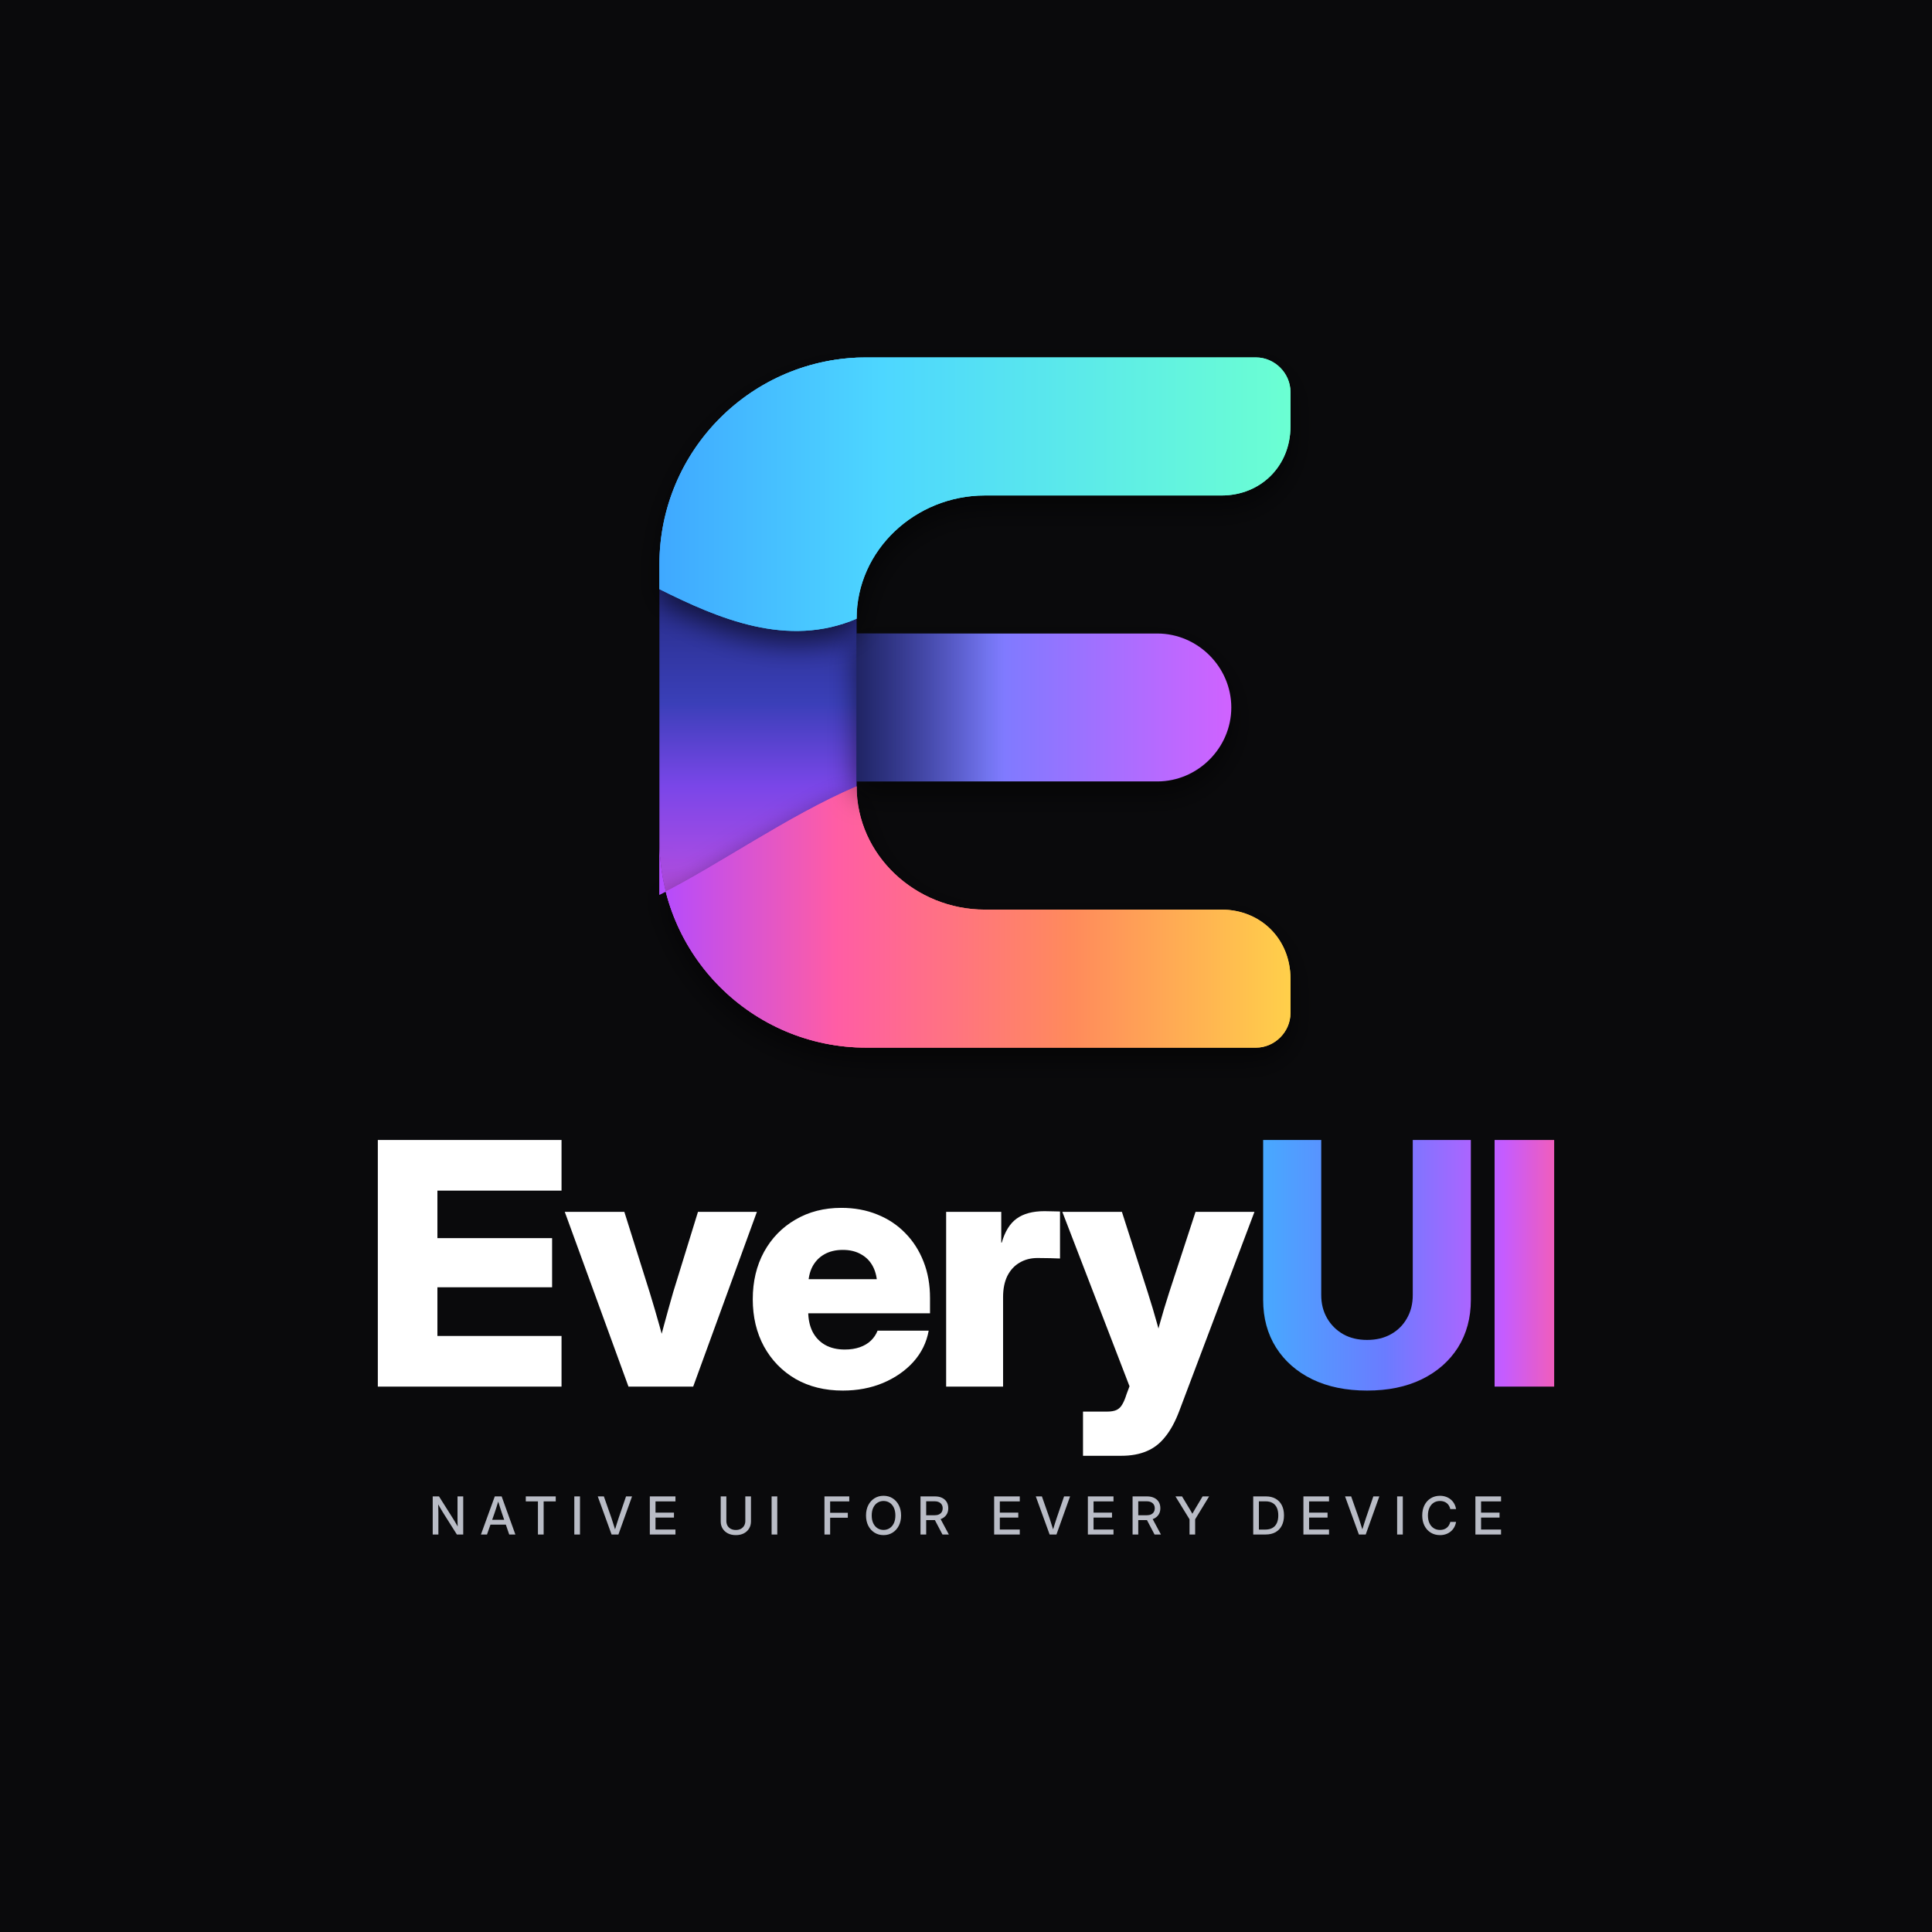
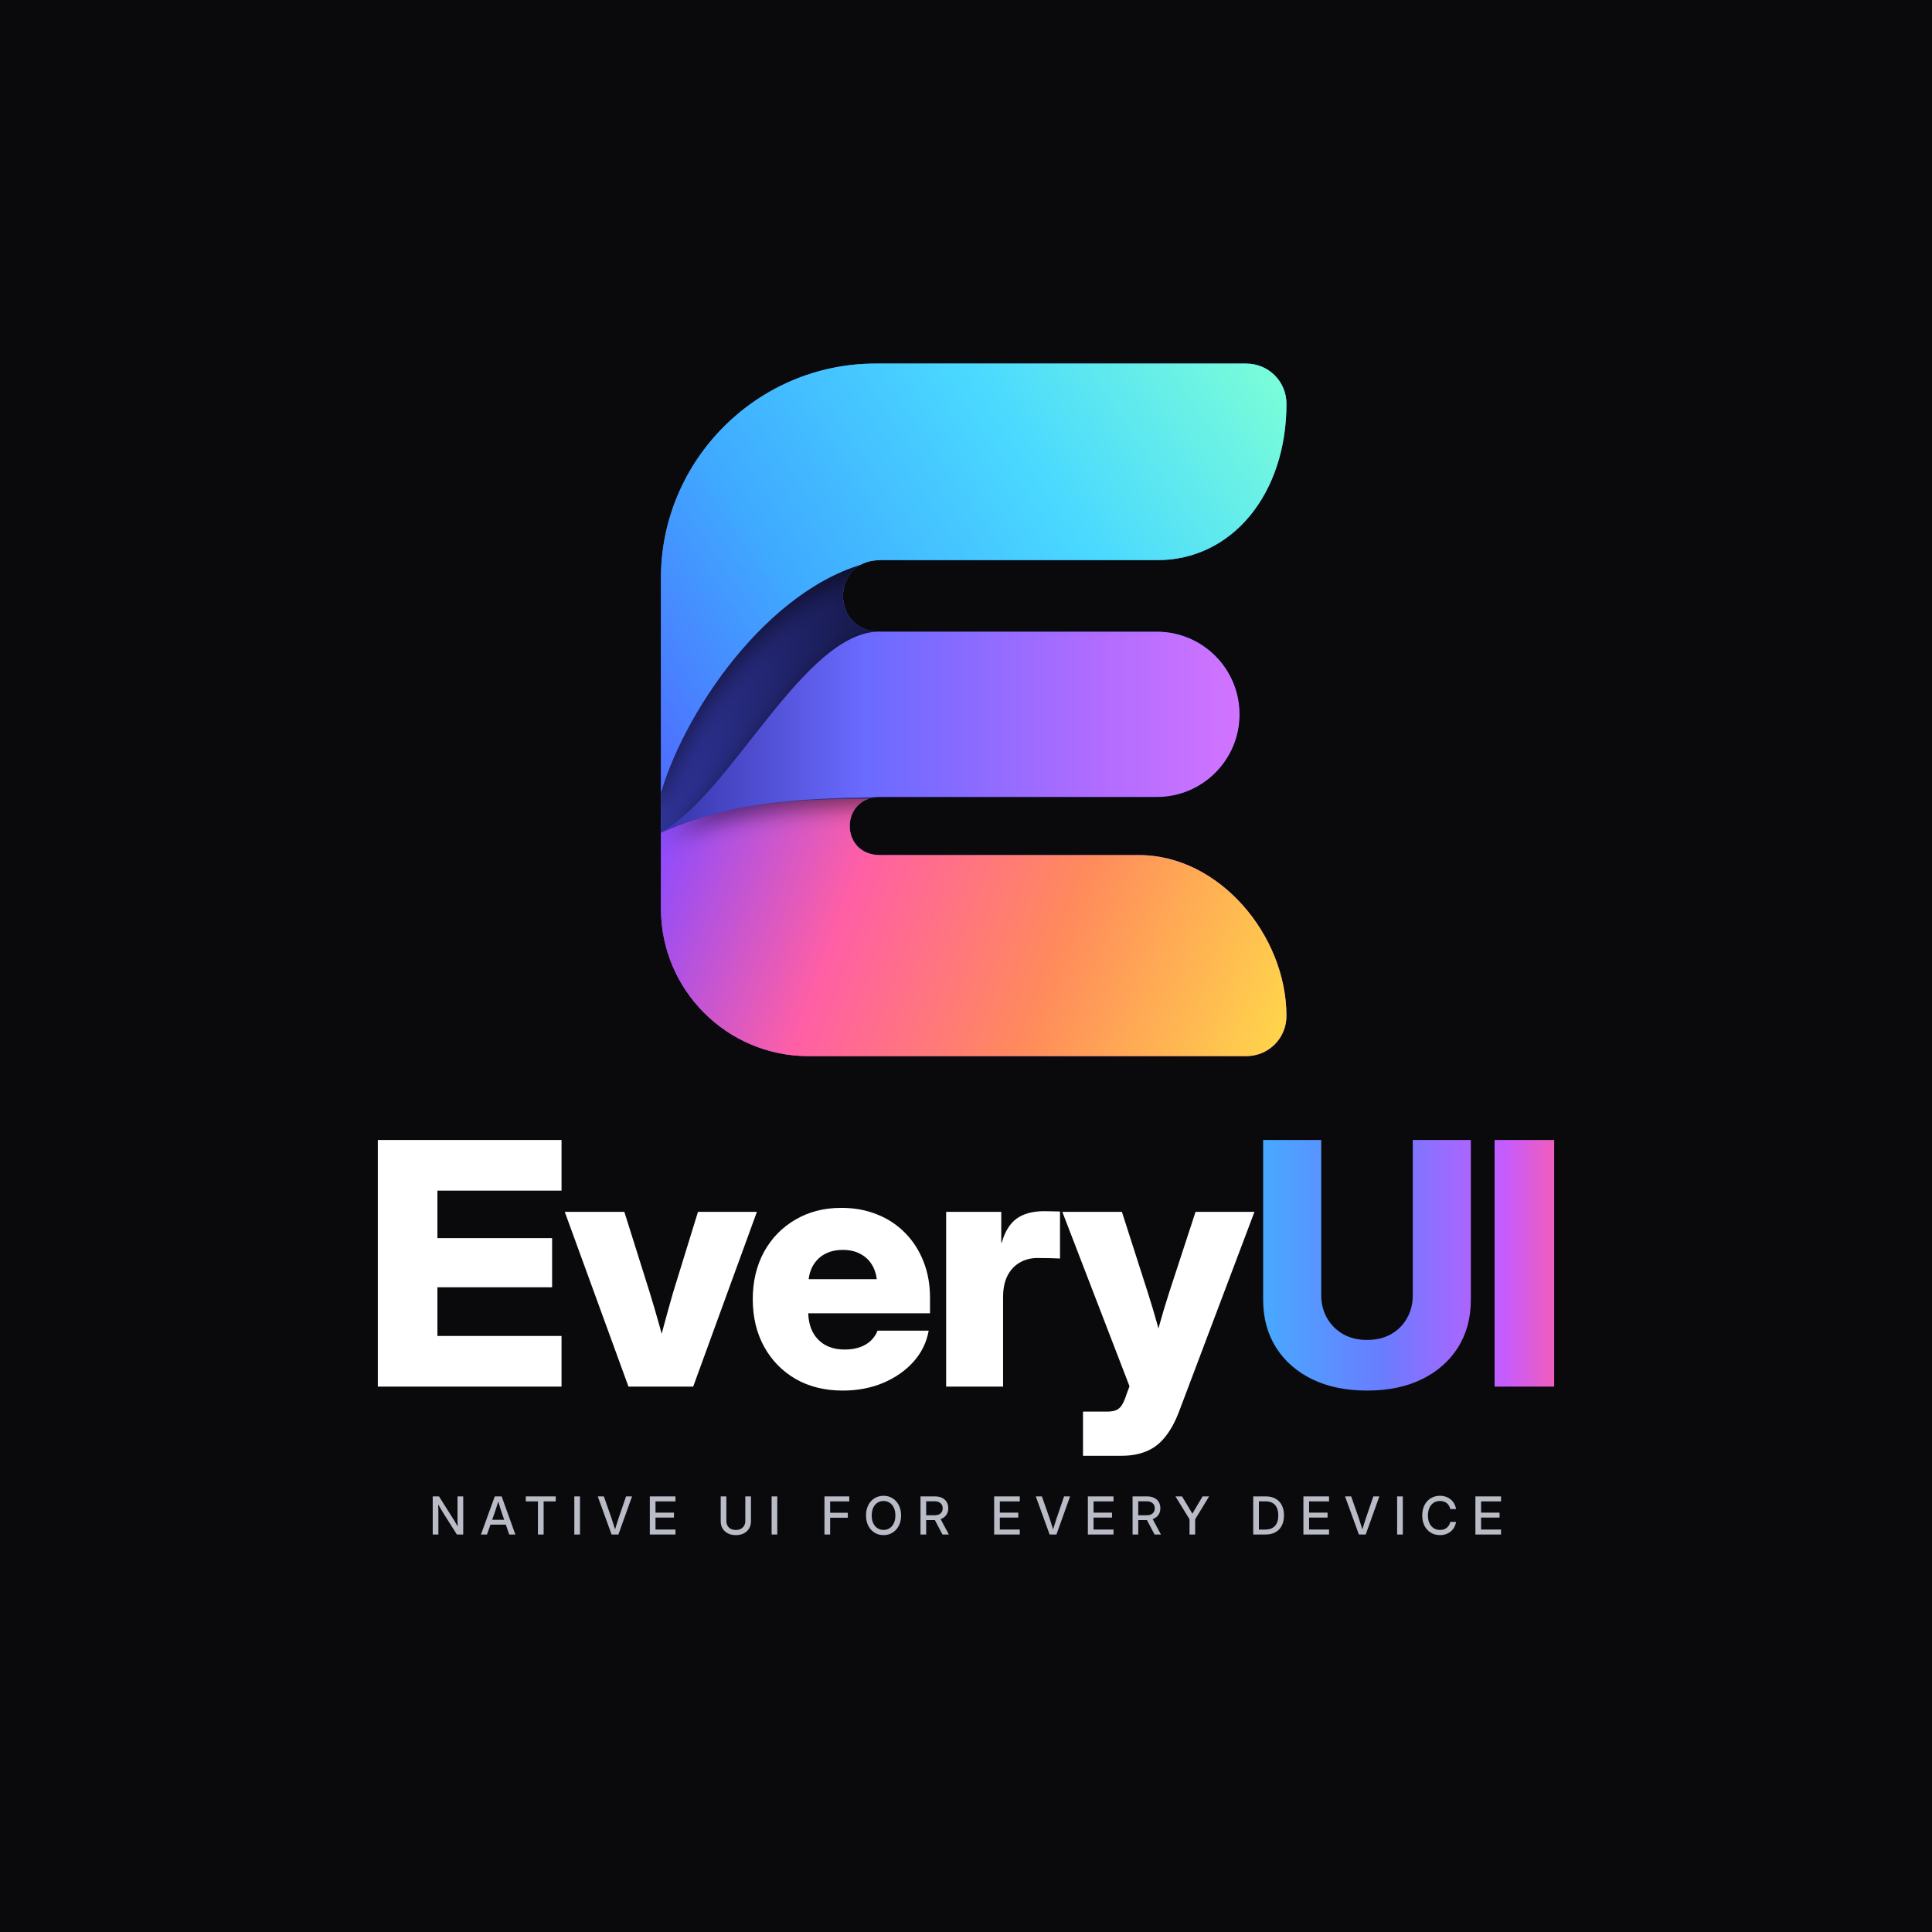
- <svg xmlns="http://www.w3.org/2000/svg" viewBox="0 0 1254 1254" width="1254" height="1254" version="1.1" id="svg28">
-   <defs id="defs21">
-     <linearGradient id="spine" x1="0" y1="0" x2="0" y2="1">
-       <stop offset="0" stop-color="#3FB4FF" id="stop1" />
-       <stop offset="0.33" stop-color="#262B85" id="stop2" />
-       <stop offset="0.50" stop-color="#3A3FB8" id="stop3" />
-       <stop offset="0.62" stop-color="#7A46E8" id="stop4" />
-       <stop offset="0.80" stop-color="#C24FE0" id="stop5" />
-       <stop offset="1" stop-color="#FF5DA5" id="stop6" />
+ <svg xmlns="http://www.w3.org/2000/svg" viewBox="0 0 1254 1254" width="1254" height="1254" version="1.1" id="svg26">
+   <defs id="defs18">
+     <path id="sil" d="M0,240 C0,108 108,0 240,0 L655,0 C680,0 700,20 700,45 C700,145 640,220 555,220 L245,220 C190,220 190,300 245,300 L555,300 A92.5,92.5 0 0 1 555,485 L245,485 C200,485 200,550 245,550 L535,550 C625,550 700,640 700,730 C700,755 680,775 655,775 L165,775 C74,775 0,701 0,610 Z" />
+     <clipPath id="clip">
+       <use href="#sil" id="use1" />
+     </clipPath>
+     <linearGradient id="base" x1="0" y1="0" x2="0" y2="1">
+       <stop offset="0" stop-color="#3A9CFF" id="stop1" />
+       <stop offset="0.6" stop-color="#5A4FD8" id="stop2" />
+       <stop offset="1" stop-color="#B84BFF" id="stop3" />
    </linearGradient>
-     <linearGradient id="top" x1="0" y1="0" x2="1" y2="0">
-       <stop offset="0" stop-color="#3FA8FF" id="stop7" />
-       <stop offset="0.35" stop-color="#4DD6FF" id="stop8" />
-       <stop offset="1" stop-color="#6BFFD2" id="stop9" />
+     <linearGradient id="top" gradientUnits="userSpaceOnUse" x1="0" y1="480" x2="700" y2="0">
+       <stop offset="0" stop-color="#4E6CFF" id="stop4" />
+       <stop offset="0.3" stop-color="#3FAAFF" id="stop5" />
+       <stop offset="0.65" stop-color="#4AD9FF" id="stop6" />
+       <stop offset="1" stop-color="#7DFFD6" id="stop7" />
    </linearGradient>
-     <linearGradient id="mid" x1="0" y1="0" x2="1" y2="0">
-       <stop offset="0" stop-color="#4650DD" id="stop10" />
-       <stop offset="0.35" stop-color="#7A7CFF" id="stop11" />
-       <stop offset="1" stop-color="#D062FF" id="stop12" />
+     <linearGradient id="fold" gradientUnits="userSpaceOnUse" x1="245" y1="0" x2="0" y2="0">
+       <stop offset="0" stop-color="#151846" id="stop8" />
+       <stop offset="1" stop-color="#2F3399" id="stop9" />
    </linearGradient>
-     <linearGradient id="bot" x1="0" y1="0" x2="1" y2="0">
-       <stop offset="0" stop-color="#B34BFF" id="stop13" />
-       <stop offset="0.28" stop-color="#FF5DA5" id="stop14" />
-       <stop offset="0.65" stop-color="#FF8A5C" id="stop15" />
-       <stop offset="1" stop-color="#FFD04A" id="stop16" />
+     <linearGradient id="mid" gradientUnits="userSpaceOnUse" x1="0" y1="0" x2="650" y2="0">
+       <stop offset="0" stop-color="#3634A8" id="stop10" />
+       <stop offset="0.35" stop-color="#6A6BFF" id="stop11" />
+       <stop offset="0.75" stop-color="#B06CFF" id="stop12" />
+       <stop offset="1" stop-color="#D274FF" id="stop13" />
    </linearGradient>
-     <linearGradient id="tuck" x1="0" y1="0" x2="1" y2="0">
-       <stop offset="0" stop-color="#000" stop-opacity="0.55" id="stop17" />
-       <stop offset="1" stop-color="#000" stop-opacity="0" id="stop18" />
+     <linearGradient id="bot" gradientUnits="userSpaceOnUse" x1="0" y1="520" x2="700" y2="775">
+       <stop offset="0" stop-color="#8B4BFF" id="stop14" />
+       <stop offset="0.3" stop-color="#FF5FA5" id="stop15" />
+       <stop offset="0.62" stop-color="#FF8A5C" id="stop16" />
+       <stop offset="1" stop-color="#FFD84A" id="stop17" />
    </linearGradient>
-     <linearGradient id="sheen" x1="0" y1="0" x2="0" y2="1">
-       <stop offset="0" stop-color="#fff" stop-opacity="0.16" id="stop19" />
-       <stop offset="0.3" stop-color="#fff" stop-opacity="0" id="stop20" />
-     </linearGradient>
-     <filter id="drop" x="-0.088" y="-0.224" width="1.177" height="1.528" color-interpolation-filters="sRGB">
-       <feGaussianBlur in="SourceAlpha" stdDeviation="14" id="feGaussianBlur20" />
-       <feOffset dy="12" result="s" id="feOffset20" />
-       <feComponentTransfer in="s" result="s2" id="feComponentTransfer20">
-         <feFuncA type="linear" slope="0.6" id="feFuncA20" />
+     <filter id="drop" x="-0.044" y="-0.128" width="1.089" height="1.3" color-interpolation-filters="sRGB">
+       <feGaussianBlur in="SourceAlpha" stdDeviation="12" id="feGaussianBlur17" />
+       <feOffset dy="10" result="s" id="feOffset17" />
+       <feComponentTransfer in="s" result="s2" id="feComponentTransfer17">
+         <feFuncA type="linear" slope="0.5" id="feFuncA17" />
      </feComponentTransfer>
-       <feMerge id="feMerge21">
-         <feMergeNode in="s2" id="feMergeNode20" />
-         <feMergeNode in="SourceGraphic" id="feMergeNode21" />
+       <feMerge id="feMerge18">
+         <feMergeNode in="s2" id="feMergeNode17" />
+         <feMergeNode in="SourceGraphic" id="feMergeNode18" />
      </feMerge>
    </filter>
  </defs>
-   <defs id="defs24">
+   <defs id="defs21">
    <linearGradient id="ui" gradientUnits="userSpaceOnUse" x1="800" y1="0" x2="1020" y2="0">
-       <stop offset="0" stop-color="#3FB4FF" id="stop21" />
-       <stop offset="0.45" stop-color="#6A7CFF" id="stop22" />
-       <stop offset="0.8" stop-color="#C55CFF" id="stop23" />
-       <stop offset="1" stop-color="#FF5DA5" id="stop24" />
+       <stop offset="0" stop-color="#3FB4FF" id="stop18" />
+       <stop offset="0.45" stop-color="#6A7CFF" id="stop19" />
+       <stop offset="0.8" stop-color="#C55CFF" id="stop20" />
+       <stop offset="1" stop-color="#FF5DA5" id="stop21" />
    </linearGradient>
  </defs>
-   <rect width="1254" height="1254" fill="#0A0A0C" id="rect24" />
-   <g transform="translate(428 232) scale(0.64)" id="g27">
-     <g id="mark">
-       <path fill="url(#spine)" d="M0,210 C0,94 94,0 210,0 L200,0 L200,700 L210,700 C94,700 0,606 0,490 Z" id="path24" />
+   <rect width="1254" height="1254" fill="#0A0A0C" id="rect21" />
+   <g transform="translate(429 236) scale(0.58)" id="g25">
+     <g id="mark" clip-path="url(#clip)">
+       <use href="#sil" fill="url(#base)" id="use21" />
+       <path fill="url(#bot)" d="M0,525 C80,490 150,487 245,487 L720,487 L720,800 L-10,800 Z" id="path21" />
+       <path fill="url(#fold)" d="M245,220 C130,240 30,380 0,480 L0,525 C80,480 160,300 245,300 Z" id="path22" />
+       <g filter="url(#drop)" id="g23">
+         <path fill="url(#top)" d="M-10,-10 L720,-10 L720,220 L245,220 C130,240 30,380 0,480 L-10,480 Z" id="path23" />
+       </g>
      <g filter="url(#drop)" id="g24">
-         <path id="botPath" fill="url(#bot)" d="M0,545 C60,515 130,465 200,435 C200,505 260,560 330,560 L570,560 C610,560 640,590 640,630 L640,665 C640,684 624,700 605,700 L210,700 C94,700 0,606 0,490 Z" />
+         <path fill="url(#mid)" d="M245,300 L555,300 A92.5,92.5 0 0 1 555,485 L245,485 C150,487 80,490 0,525 C80,480 160,300 245,300 Z" id="path24" />
      </g>
-       <use href="#botPath" fill="url(#sheen)" id="use24" />
-       <g filter="url(#drop)" id="g25">
-         <path fill="url(#mid)" d="M200,280 L505,280 C546,280 580,314 580,355 C580,396 546,430 505,430 L200,430 Z" id="path25" />
-       </g>
-       <rect x="200" y="280" width="150" height="150" fill="url(#tuck)" id="rect25" />
-       <g filter="url(#drop)" id="g26">
-         <path id="topPath" fill="url(#top)" d="M0,210 C0,94 94,0 210,0 L605,0 C624,0 640,16 640,35 L640,70 C640,110 610,140 570,140 L330,140 C260,140 200,195 200,265 C130,295 60,265 0,235 Z" />
-       </g>
-       <use href="#topPath" fill="url(#sheen)" id="use26" />
    </g>
  </g>
-   <g id="text27" style="font-weight:800;font-size:220px;font-family:'Adwaita Sans', Inter, 'Fira Sans', sans-serif;letter-spacing:-5;text-anchor:middle;fill:#ffffff" aria-label="EveryUI">
-     <path d="M 245.235,900 V 739.941 h 119.238 v 32.871 h -80.566 v 30.83 h 74.443 v 31.904 h -74.443 v 31.582 h 80.566 V 900 Z m 162.686,0 -41.357,-113.438 h 38.672 l 16.436,52.207 q 3.33,10.85 6.338,21.592 3.008,10.742 5.908,21.592 h -8.809 q 2.9,-10.85 5.801,-21.592 2.9,-10.742 6.016,-21.592 l 16.113,-52.207 h 38.242 L 449.923,900 Z m 139.113,2.578 q -17.402,0 -30.615,-7.52 -13.105,-7.627 -20.518,-21.055 -7.305,-13.428 -7.305,-30.723 0,-17.295 7.305,-30.723 7.412,-13.428 20.41,-20.947 12.998,-7.627 29.756,-7.627 12.783,0 23.311,4.297 10.527,4.189 18.154,12.031 7.734,7.842 11.924,18.584 4.189,10.635 4.189,23.525 v 9.99 H 500.627 V 830.283 h 85.723 l -16.973,4.512 q 0,-7.305 -2.686,-12.568 -2.686,-5.264 -7.734,-8.057 -4.941,-2.9 -11.924,-2.9 -6.982,0 -12.031,2.9 -4.941,2.793 -7.734,8.057 -2.686,5.264 -2.686,12.568 v 16.328 q 0,7.52 2.793,13.213 2.9,5.586 8.164,8.594 5.371,3.008 12.783,3.008 5.479,0 9.775,-1.504 4.297,-1.504 7.197,-4.297 2.9,-2.793 4.297,-6.445 h 33.193 q -2.041,11.387 -9.883,20.195 -7.842,8.701 -19.766,13.75 -11.816,4.941 -26.104,4.941 z M 614.114,900 V 786.562 h 35.771 v 19.98 h 0.322 q 3.115,-10.85 9.668,-15.576 6.66,-4.834 18.047,-4.834 3.008,0 5.371,0.107 2.471,0 4.727,0.107 v 30.508 q -2.041,-0.107 -6.338,-0.215 -4.189,-0.107 -8.271,-0.107 -6.553,0 -11.602,3.008 -5.049,2.9 -7.949,8.594 -2.793,5.693 -2.793,13.75 V 900 Z m 88.831,44.902 V 916.221 h 15.684 q 3.867,0 6.123,-1.074 2.256,-1.074 3.652,-3.545 1.504,-2.471 2.793,-6.66 l 1.934,-5.156 -43.613,-113.223 h 38.672 l 16.758,52.207 q 3.438,10.742 6.445,21.592 3.008,10.742 5.908,21.592 h -10.527 q 2.793,-10.85 5.693,-21.699 3.008,-10.85 6.445,-21.484 l 17.08,-52.207 h 38.242 l -48.877,129.443 q -3.867,10.205 -9.023,16.543 -5.049,6.445 -12.031,9.346 -6.982,3.008 -16.543,3.008 -6.016,0 -12.461,0 -6.338,0 -12.354,0 z" id="path28" />
-     <path style="fill:url(#ui)" d="m 887.329,902.578 q -20.41,0 -35.557,-7.305 -15.146,-7.412 -23.525,-20.625 -8.379,-13.32 -8.379,-30.938 V 739.941 H 857.573 V 840.596 q 0,8.379 3.76,14.932 3.76,6.553 10.42,10.42 6.66,3.76 15.576,3.76 8.916,0 15.576,-3.76 6.66,-3.76 10.312,-10.312 3.76,-6.553 3.76,-15.039 V 739.941 h 37.705 v 103.77 q 0,17.617 -8.379,30.938 -8.379,13.213 -23.525,20.625 -15.039,7.305 -35.449,7.305 z M 1008.765,739.941 V 900 H 970.093 V 739.941 Z" id="path29" />
+   <g id="text25" style="font-weight:800;font-size:220px;font-family:'Adwaita Sans', Inter, 'Fira Sans', sans-serif;letter-spacing:-5;text-anchor:middle;fill:#ffffff" aria-label="EveryUI">
+     <path d="M 245.235,900 V 739.941 h 119.238 v 32.871 h -80.566 v 30.83 h 74.443 v 31.904 h -74.443 v 31.582 h 80.566 V 900 Z m 162.686,0 -41.357,-113.438 h 38.672 l 16.436,52.207 q 3.33,10.85 6.338,21.592 3.008,10.742 5.908,21.592 h -8.809 q 2.9,-10.85 5.801,-21.592 2.9,-10.742 6.016,-21.592 l 16.113,-52.207 h 38.242 L 449.923,900 Z m 139.113,2.578 q -17.402,0 -30.615,-7.52 -13.105,-7.627 -20.518,-21.055 -7.305,-13.428 -7.305,-30.723 0,-17.295 7.305,-30.723 7.412,-13.428 20.41,-20.947 12.998,-7.627 29.756,-7.627 12.783,0 23.311,4.297 10.527,4.189 18.154,12.031 7.734,7.842 11.924,18.584 4.189,10.635 4.189,23.525 v 9.99 H 500.627 V 830.283 h 85.723 l -16.973,4.512 q 0,-7.305 -2.686,-12.568 -2.686,-5.264 -7.734,-8.057 -4.941,-2.9 -11.924,-2.9 -6.982,0 -12.031,2.9 -4.941,2.793 -7.734,8.057 -2.686,5.264 -2.686,12.568 v 16.328 q 0,7.52 2.793,13.213 2.9,5.586 8.164,8.594 5.371,3.008 12.783,3.008 5.479,0 9.775,-1.504 4.297,-1.504 7.197,-4.297 2.9,-2.793 4.297,-6.445 h 33.193 q -2.041,11.387 -9.883,20.195 -7.842,8.701 -19.766,13.75 -11.816,4.941 -26.104,4.941 z M 614.114,900 V 786.562 h 35.771 v 19.98 h 0.322 q 3.115,-10.85 9.668,-15.576 6.66,-4.834 18.047,-4.834 3.008,0 5.371,0.107 2.471,0 4.727,0.107 v 30.508 q -2.041,-0.107 -6.338,-0.215 -4.189,-0.107 -8.271,-0.107 -6.553,0 -11.602,3.008 -5.049,2.9 -7.949,8.594 -2.793,5.693 -2.793,13.75 V 900 Z m 88.831,44.902 V 916.221 h 15.684 q 3.867,0 6.123,-1.074 2.256,-1.074 3.652,-3.545 1.504,-2.471 2.793,-6.66 l 1.934,-5.156 -43.613,-113.223 h 38.672 l 16.758,52.207 q 3.438,10.742 6.445,21.592 3.008,10.742 5.908,21.592 h -10.527 q 2.793,-10.85 5.693,-21.699 3.008,-10.85 6.445,-21.484 l 17.08,-52.207 h 38.242 l -48.877,129.443 q -3.867,10.205 -9.023,16.543 -5.049,6.445 -12.031,9.346 -6.982,3.008 -16.543,3.008 -6.016,0 -12.461,0 -6.338,0 -12.354,0 z" id="path26" />
+     <path style="fill:url(#ui)" d="m 887.329,902.578 q -20.41,0 -35.557,-7.305 -15.146,-7.412 -23.525,-20.625 -8.379,-13.32 -8.379,-30.938 V 739.941 H 857.573 V 840.596 q 0,8.379 3.76,14.932 3.76,6.553 10.42,10.42 6.66,3.76 15.576,3.76 8.916,0 15.576,-3.76 6.66,-3.76 10.312,-10.312 3.76,-6.553 3.76,-15.039 V 739.941 h 37.705 v 103.77 q 0,17.617 -8.379,30.938 -8.379,13.213 -23.525,20.625 -15.039,7.305 -35.449,7.305 z M 1008.765,739.941 V 900 H 970.093 V 739.941 Z" id="path27" />
  </g>
-   <path d="m 280.858,996 v -24.736 h 4.084 l 9.446,14.958 q 0.332,0.531 0.863,1.428 0.531,0.88 1.129,1.926 0.598,1.029 1.129,2.009 l -0.382,0.847 q -0.033,-0.963 -0.083,-2.241 -0.05,-1.278 -0.066,-2.44 -0.017,-1.162 -0.017,-1.76 v -14.726 h 3.702 V 996 h -4.117 l -8.45,-13.364 q -0.382,-0.614 -1.029,-1.677 -0.647,-1.062 -1.478,-2.474 -0.83,-1.411 -1.776,-3.055 l 0.531,-0.714 q 0.083,1.893 0.116,3.437 0.05,1.544 0.066,2.673 0.017,1.129 0.017,1.793 V 996 Z m 31.312,0 8.981,-24.736 h 4.449 L 334.516,996 h -4.001 l -4.765,-13.945 q -0.581,-1.776 -1.262,-3.885 -0.681,-2.108 -1.627,-5.229 h 1.046 q -0.946,3.121 -1.627,5.229 -0.681,2.108 -1.278,3.885 L 316.088,996 Z m 4.98,-6.425 v -3.138 h 12.401 v 3.138 z m 24.124,-15.074 v -3.237 h 19.44 v 3.237 h -7.853 V 996 h -3.702 v -21.499 z m 35.181,-3.237 V 996 h -3.686 V 971.264 Z M 396.96,996 387.979,971.264 h 3.968 l 4.897,13.945 q 0.515,1.561 1.212,3.802 0.714,2.225 1.693,5.312 h -1.046 q 0.946,-3.088 1.644,-5.312 0.714,-2.241 1.229,-3.802 l 4.765,-13.945 h 3.901 L 401.393,996 Z m 24.821,0 v -24.736 h 16.635 v 3.237 h -12.949 v 7.288 h 11.986 v 3.204 h -11.986 v 7.77 H 438.416 V 996 Z m 55.818,0.398 q -2.955,0 -5.163,-1.146 -2.208,-1.146 -3.437,-3.138 -1.212,-2.009 -1.212,-4.582 v -16.27 h 3.669 v 15.971 q 0,1.693 0.73,3.021 0.747,1.312 2.125,2.059 1.395,0.747 3.304,0.747 1.893,0 3.271,-0.747 1.378,-0.764 2.125,-2.075 0.747,-1.312 0.747,-3.005 v -15.971 h 3.669 v 16.27 q 0,2.573 -1.229,4.582 -1.212,2.009 -3.42,3.154 -2.208,1.129 -5.18,1.129 z m 26.913,-25.135 V 996 h -3.686 V 971.264 Z M 535.13,996 v -24.736 h 16.104 v 3.237 h -12.418 v 7.404 h 11.472 v 3.188 H 538.816 V 996 Z m 38.345,0.398 q -3.287,0 -5.86,-1.61 -2.573,-1.61 -4.051,-4.482 -1.461,-2.889 -1.461,-6.657 0,-3.802 1.461,-6.674 1.478,-2.889 4.051,-4.499 2.573,-1.61 5.86,-1.61 3.304,0 5.86,1.61 2.573,1.61 4.051,4.499 1.478,2.872 1.478,6.674 0,3.769 -1.478,6.657 -1.478,2.872 -4.051,4.482 -2.557,1.61 -5.86,1.61 z m 0,-3.37 q 2.142,0 3.885,-1.079 1.743,-1.096 2.772,-3.188 1.029,-2.108 1.029,-5.113 0,-3.021 -1.029,-5.13 -1.029,-2.108 -2.772,-3.188 -1.743,-1.096 -3.885,-1.096 -2.125,0 -3.868,1.096 -1.743,1.079 -2.772,3.188 -1.029,2.108 -1.029,5.13 0,3.005 1.029,5.113 1.029,2.092 2.772,3.188 1.743,1.079 3.868,1.079 z M 597.467,996 v -24.736 h 9.413 q 2.656,0 4.582,0.946 1.942,0.93 2.988,2.656 1.046,1.727 1.046,4.101 0,2.357 -1.112,4.084 -1.112,1.727 -3.104,2.656 -1.992,0.93 -4.648,0.93 h -7.039 v -3.138 h 7.139 q 1.594,0 2.739,-0.548 1.162,-0.548 1.776,-1.561 0.614,-1.029 0.614,-2.424 0,-1.395 -0.631,-2.391 -0.614,-1.013 -1.776,-1.561 -1.146,-0.564 -2.739,-0.564 h -5.562 V 996 Z m 14.261,0 -5.86,-11.14 h 4.034 L 615.878,996 Z m 33.539,0 v -24.736 h 16.635 v 3.237 h -12.949 v 7.288 h 11.986 v 3.204 h -11.986 v 7.77 h 12.949 V 996 Z m 36.011,0 -8.981,-24.736 h 3.968 l 4.897,13.945 q 0.515,1.561 1.212,3.802 0.714,2.225 1.693,5.312 h -1.046 q 0.946,-3.088 1.644,-5.312 0.714,-2.241 1.229,-3.802 l 4.765,-13.945 h 3.901 L 685.71,996 Z m 24.821,0 v -24.736 h 16.635 v 3.237 h -12.949 v 7.288 h 11.986 v 3.204 h -11.986 v 7.77 h 12.949 V 996 Z m 29.021,0 v -24.736 h 9.413 q 2.656,0 4.582,0.946 1.942,0.93 2.988,2.656 1.046,1.727 1.046,4.101 0,2.357 -1.112,4.084 -1.112,1.727 -3.104,2.656 -1.992,0.93 -4.648,0.93 h -7.039 v -3.138 h 7.139 q 1.594,0 2.739,-0.548 1.162,-0.548 1.776,-1.561 0.614,-1.029 0.614,-2.424 0,-1.395 -0.631,-2.391 -0.614,-1.013 -1.776,-1.561 -1.146,-0.564 -2.739,-0.564 h -5.562 V 996 Z m 14.261,0 -5.86,-11.14 h 4.034 L 753.531,996 Z m 22.703,0 v -9.878 l -9.131,-14.858 h 4.267 l 4.698,7.803 q 0.697,1.145 1.345,2.291 0.647,1.129 1.278,2.258 h -1.212 q 0.614,-1.129 1.262,-2.258 0.647,-1.146 1.328,-2.291 l 4.648,-7.803 h 4.233 l -9.064,14.858 V 996 Z m 49.344,0 h -6.093 v -3.204 h 5.86 q 2.889,0 4.765,-1.096 1.876,-1.096 2.806,-3.154 0.93,-2.075 0.93,-4.947 0,-2.872 -0.913,-4.914 -0.913,-2.042 -2.756,-3.121 -1.826,-1.096 -4.582,-1.096 h -6.242 v -3.204 h 6.475 q 3.636,0 6.259,1.494 2.64,1.478 4.051,4.25 1.411,2.756 1.411,6.591 0,3.835 -1.428,6.624 -1.411,2.772 -4.084,4.283 Q 825.212,996 821.427,996 Z m -4.316,-24.736 V 996 h -3.686 V 971.264 Z M 846,996 v -24.736 h 16.635 v 3.237 h -12.949 v 7.288 h 11.986 v 3.204 h -11.986 v 7.77 h 12.949 V 996 Z m 36.011,0 -8.981,-24.736 h 3.968 l 4.897,13.945 q 0.515,1.561 1.212,3.802 0.714,2.225 1.693,5.312 h -1.046 q 0.946,-3.088 1.644,-5.312 0.714,-2.241 1.229,-3.802 l 4.765,-13.945 h 3.901 L 886.443,996 Z m 28.507,-24.736 V 996 h -3.686 v -24.736 z m 24.141,25.135 q -3.403,0 -6.01,-1.61 -2.606,-1.61 -4.067,-4.482 -1.461,-2.872 -1.461,-6.657 0,-3.818 1.461,-6.69 1.461,-2.889 4.067,-4.482 2.606,-1.61 6.01,-1.61 2.025,0 3.769,0.614 1.76,0.598 3.138,1.727 1.395,1.129 2.291,2.723 0.896,1.594 1.229,3.569 h -3.752 q -0.266,-1.262 -0.863,-2.241 -0.598,-0.98 -1.461,-1.66 -0.863,-0.681 -1.959,-1.013 -1.096,-0.349 -2.357,-0.349 -2.44,0 -4.2,1.179 -1.76,1.179 -2.723,3.304 -0.946,2.108 -0.946,4.931 0,2.806 0.946,4.914 0.963,2.108 2.723,3.287 1.76,1.179 4.2,1.179 1.262,0 2.341,-0.332 1.096,-0.349 1.959,-1.013 0.863,-0.681 1.461,-1.66 0.598,-0.979 0.896,-2.225 h 3.735 q -0.315,1.959 -1.229,3.553 -0.896,1.594 -2.291,2.723 -1.378,1.129 -3.138,1.727 -1.743,0.598 -3.769,0.598 z M 957.636,996 V 971.264 H 974.271 v 3.237 h -12.949 v 7.288 h 11.986 v 3.204 h -11.986 v 7.77 H 974.271 V 996 Z" id="text28" style="font-weight:500;font-size:34px;font-family:'Adwaita Sans', Inter, 'Fira Sans', sans-serif;letter-spacing:9;text-anchor:middle;fill:#b9bcc6" aria-label="NATIVE UI FOR EVERY DEVICE" />
+   <path d="m 280.858,996 v -24.736 h 4.084 l 9.446,14.958 q 0.332,0.531 0.863,1.428 0.531,0.88 1.129,1.926 0.598,1.029 1.129,2.009 l -0.382,0.847 q -0.033,-0.963 -0.083,-2.241 -0.05,-1.278 -0.066,-2.44 -0.017,-1.162 -0.017,-1.76 v -14.726 h 3.702 V 996 h -4.117 l -8.45,-13.364 q -0.382,-0.614 -1.029,-1.677 -0.647,-1.062 -1.478,-2.474 -0.83,-1.411 -1.776,-3.055 l 0.531,-0.714 q 0.083,1.893 0.116,3.437 0.05,1.544 0.066,2.673 0.017,1.129 0.017,1.793 V 996 Z m 31.312,0 8.981,-24.736 h 4.449 L 334.516,996 h -4.001 l -4.765,-13.945 q -0.581,-1.776 -1.262,-3.885 -0.681,-2.108 -1.627,-5.229 h 1.046 q -0.946,3.121 -1.627,5.229 -0.681,2.108 -1.278,3.885 L 316.088,996 Z m 4.98,-6.425 v -3.138 h 12.401 v 3.138 z m 24.124,-15.074 v -3.237 h 19.44 v 3.237 h -7.853 V 996 h -3.702 v -21.499 z m 35.181,-3.237 V 996 h -3.686 V 971.264 Z M 396.96,996 387.979,971.264 h 3.968 l 4.897,13.945 q 0.515,1.561 1.212,3.802 0.714,2.225 1.693,5.312 h -1.046 q 0.946,-3.088 1.644,-5.312 0.714,-2.241 1.229,-3.802 l 4.765,-13.945 h 3.901 L 401.393,996 Z m 24.821,0 v -24.736 h 16.635 v 3.237 h -12.949 v 7.288 h 11.986 v 3.204 h -11.986 v 7.77 H 438.416 V 996 Z m 55.818,0.398 q -2.955,0 -5.163,-1.146 -2.208,-1.146 -3.437,-3.138 -1.212,-2.009 -1.212,-4.582 v -16.27 h 3.669 v 15.971 q 0,1.693 0.73,3.021 0.747,1.312 2.125,2.059 1.395,0.747 3.304,0.747 1.893,0 3.271,-0.747 1.378,-0.764 2.125,-2.075 0.747,-1.312 0.747,-3.005 v -15.971 h 3.669 v 16.27 q 0,2.573 -1.229,4.582 -1.212,2.009 -3.42,3.154 -2.208,1.129 -5.18,1.129 z m 26.913,-25.135 V 996 h -3.686 V 971.264 Z M 535.13,996 v -24.736 h 16.104 v 3.237 h -12.418 v 7.404 h 11.472 v 3.188 H 538.816 V 996 Z m 38.345,0.398 q -3.287,0 -5.86,-1.61 -2.573,-1.61 -4.051,-4.482 -1.461,-2.889 -1.461,-6.657 0,-3.802 1.461,-6.674 1.478,-2.889 4.051,-4.499 2.573,-1.61 5.86,-1.61 3.304,0 5.86,1.61 2.573,1.61 4.051,4.499 1.478,2.872 1.478,6.674 0,3.769 -1.478,6.657 -1.478,2.872 -4.051,4.482 -2.557,1.61 -5.86,1.61 z m 0,-3.37 q 2.142,0 3.885,-1.079 1.743,-1.096 2.772,-3.188 1.029,-2.108 1.029,-5.113 0,-3.021 -1.029,-5.13 -1.029,-2.108 -2.772,-3.188 -1.743,-1.096 -3.885,-1.096 -2.125,0 -3.868,1.096 -1.743,1.079 -2.772,3.188 -1.029,2.108 -1.029,5.13 0,3.005 1.029,5.113 1.029,2.092 2.772,3.188 1.743,1.079 3.868,1.079 z M 597.467,996 v -24.736 h 9.413 q 2.656,0 4.582,0.946 1.942,0.93 2.988,2.656 1.046,1.727 1.046,4.101 0,2.357 -1.112,4.084 -1.112,1.727 -3.104,2.656 -1.992,0.93 -4.648,0.93 h -7.039 v -3.138 h 7.139 q 1.594,0 2.739,-0.548 1.162,-0.548 1.776,-1.561 0.614,-1.029 0.614,-2.424 0,-1.395 -0.631,-2.391 -0.614,-1.013 -1.776,-1.561 -1.146,-0.564 -2.739,-0.564 h -5.562 V 996 Z m 14.261,0 -5.86,-11.14 h 4.034 L 615.878,996 Z m 33.539,0 v -24.736 h 16.635 v 3.237 h -12.949 v 7.288 h 11.986 v 3.204 h -11.986 v 7.77 h 12.949 V 996 Z m 36.011,0 -8.981,-24.736 h 3.968 l 4.897,13.945 q 0.515,1.561 1.212,3.802 0.714,2.225 1.693,5.312 h -1.046 q 0.946,-3.088 1.644,-5.312 0.714,-2.241 1.229,-3.802 l 4.765,-13.945 h 3.901 L 685.71,996 Z m 24.821,0 v -24.736 h 16.635 v 3.237 h -12.949 v 7.288 h 11.986 v 3.204 h -11.986 v 7.77 h 12.949 V 996 Z m 29.021,0 v -24.736 h 9.413 q 2.656,0 4.582,0.946 1.942,0.93 2.988,2.656 1.046,1.727 1.046,4.101 0,2.357 -1.112,4.084 -1.112,1.727 -3.104,2.656 -1.992,0.93 -4.648,0.93 h -7.039 v -3.138 h 7.139 q 1.594,0 2.739,-0.548 1.162,-0.548 1.776,-1.561 0.614,-1.029 0.614,-2.424 0,-1.395 -0.631,-2.391 -0.614,-1.013 -1.776,-1.561 -1.146,-0.564 -2.739,-0.564 h -5.562 V 996 Z m 14.261,0 -5.86,-11.14 h 4.034 L 753.531,996 Z m 22.703,0 v -9.878 l -9.131,-14.858 h 4.267 l 4.698,7.803 q 0.697,1.145 1.345,2.291 0.647,1.129 1.278,2.258 h -1.212 q 0.614,-1.129 1.262,-2.258 0.647,-1.146 1.328,-2.291 l 4.648,-7.803 h 4.233 l -9.064,14.858 V 996 Z m 49.344,0 h -6.093 v -3.204 h 5.86 q 2.889,0 4.765,-1.096 1.876,-1.096 2.806,-3.154 0.93,-2.075 0.93,-4.947 0,-2.872 -0.913,-4.914 -0.913,-2.042 -2.756,-3.121 -1.826,-1.096 -4.582,-1.096 h -6.242 v -3.204 h 6.475 q 3.636,0 6.259,1.494 2.64,1.478 4.051,4.25 1.411,2.756 1.411,6.591 0,3.835 -1.428,6.624 -1.411,2.772 -4.084,4.283 Q 825.212,996 821.427,996 Z m -4.316,-24.736 V 996 h -3.686 V 971.264 Z M 846,996 v -24.736 h 16.635 v 3.237 h -12.949 v 7.288 h 11.986 v 3.204 h -11.986 v 7.77 h 12.949 V 996 Z m 36.011,0 -8.981,-24.736 h 3.968 l 4.897,13.945 q 0.515,1.561 1.212,3.802 0.714,2.225 1.693,5.312 h -1.046 q 0.946,-3.088 1.644,-5.312 0.714,-2.241 1.229,-3.802 l 4.765,-13.945 h 3.901 L 886.443,996 Z m 28.507,-24.736 V 996 h -3.686 v -24.736 z m 24.141,25.135 q -3.403,0 -6.01,-1.61 -2.606,-1.61 -4.067,-4.482 -1.461,-2.872 -1.461,-6.657 0,-3.818 1.461,-6.69 1.461,-2.889 4.067,-4.482 2.606,-1.61 6.01,-1.61 2.025,0 3.769,0.614 1.76,0.598 3.138,1.727 1.395,1.129 2.291,2.723 0.896,1.594 1.229,3.569 h -3.752 q -0.266,-1.262 -0.863,-2.241 -0.598,-0.98 -1.461,-1.66 -0.863,-0.681 -1.959,-1.013 -1.096,-0.349 -2.357,-0.349 -2.44,0 -4.2,1.179 -1.76,1.179 -2.723,3.304 -0.946,2.108 -0.946,4.931 0,2.806 0.946,4.914 0.963,2.108 2.723,3.287 1.76,1.179 4.2,1.179 1.262,0 2.341,-0.332 1.096,-0.349 1.959,-1.013 0.863,-0.681 1.461,-1.66 0.598,-0.979 0.896,-2.225 h 3.735 q -0.315,1.959 -1.229,3.553 -0.896,1.594 -2.291,2.723 -1.378,1.129 -3.138,1.727 -1.743,0.598 -3.769,0.598 z M 957.636,996 V 971.264 H 974.271 v 3.237 h -12.949 v 7.288 h 11.986 v 3.204 h -11.986 v 7.77 H 974.271 V 996 Z" id="text26" style="font-weight:500;font-size:34px;font-family:'Adwaita Sans', Inter, 'Fira Sans', sans-serif;letter-spacing:9;text-anchor:middle;fill:#b9bcc6" aria-label="NATIVE UI FOR EVERY DEVICE" />
</svg>
